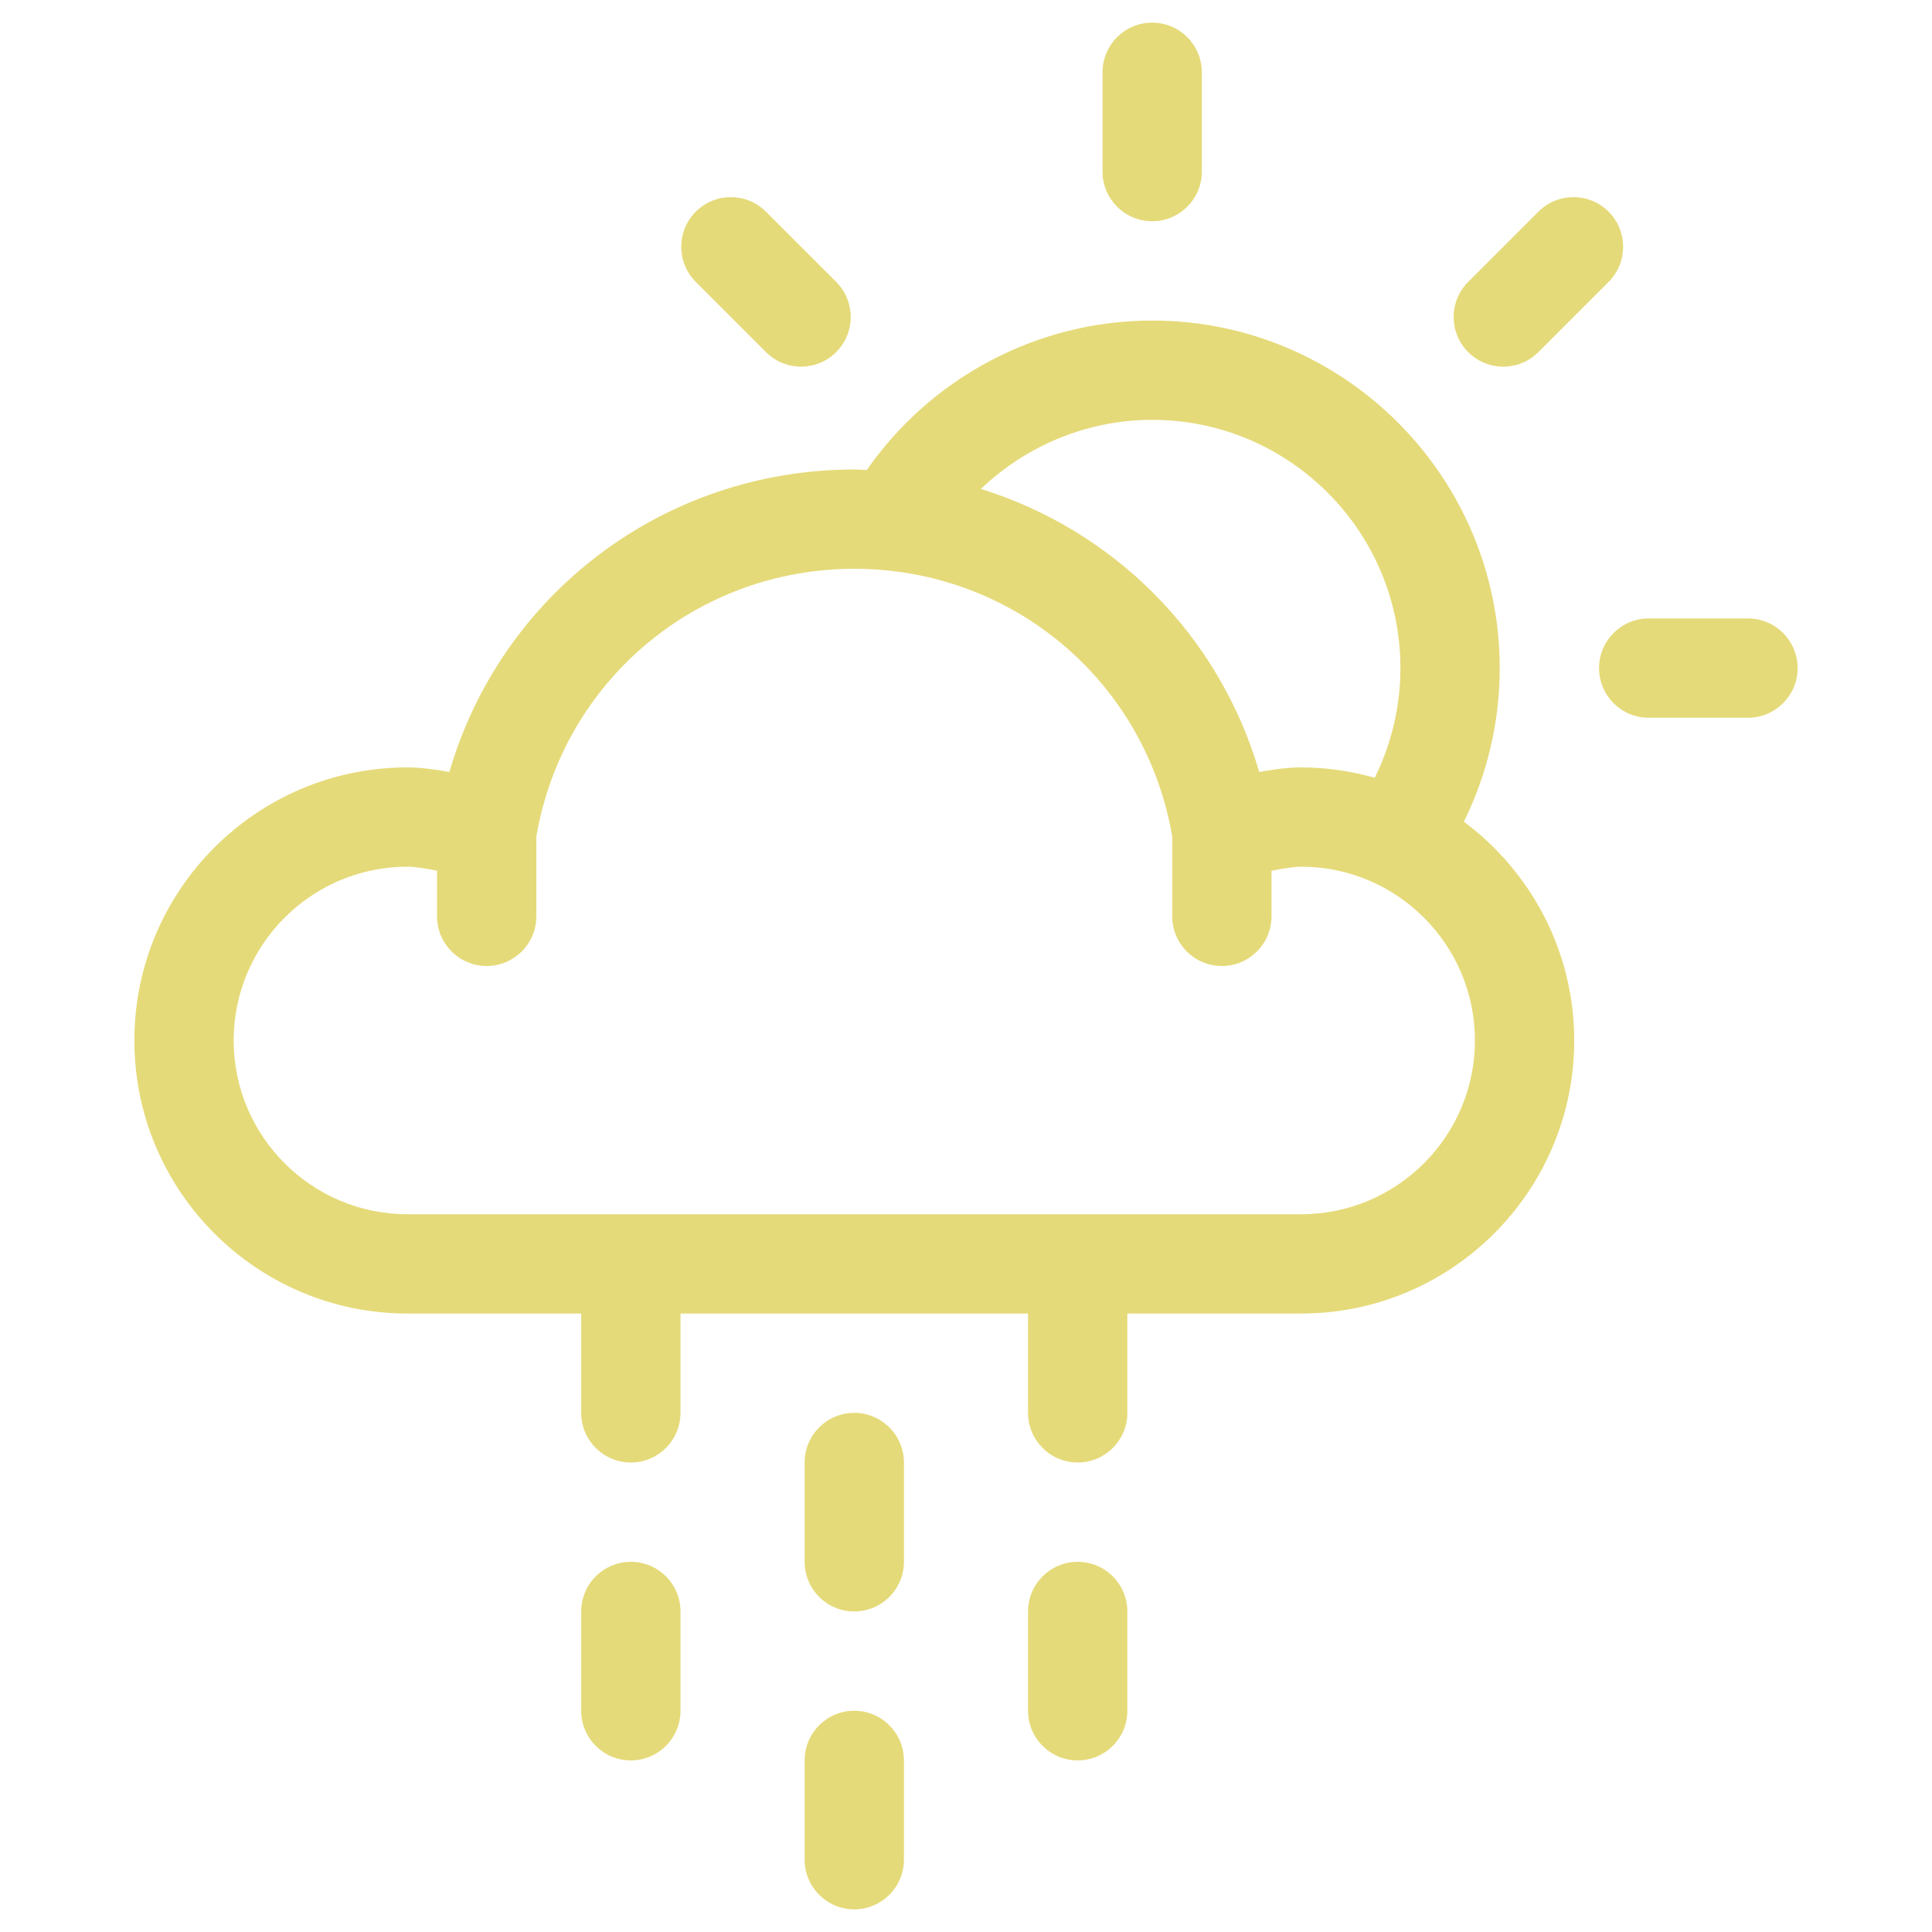
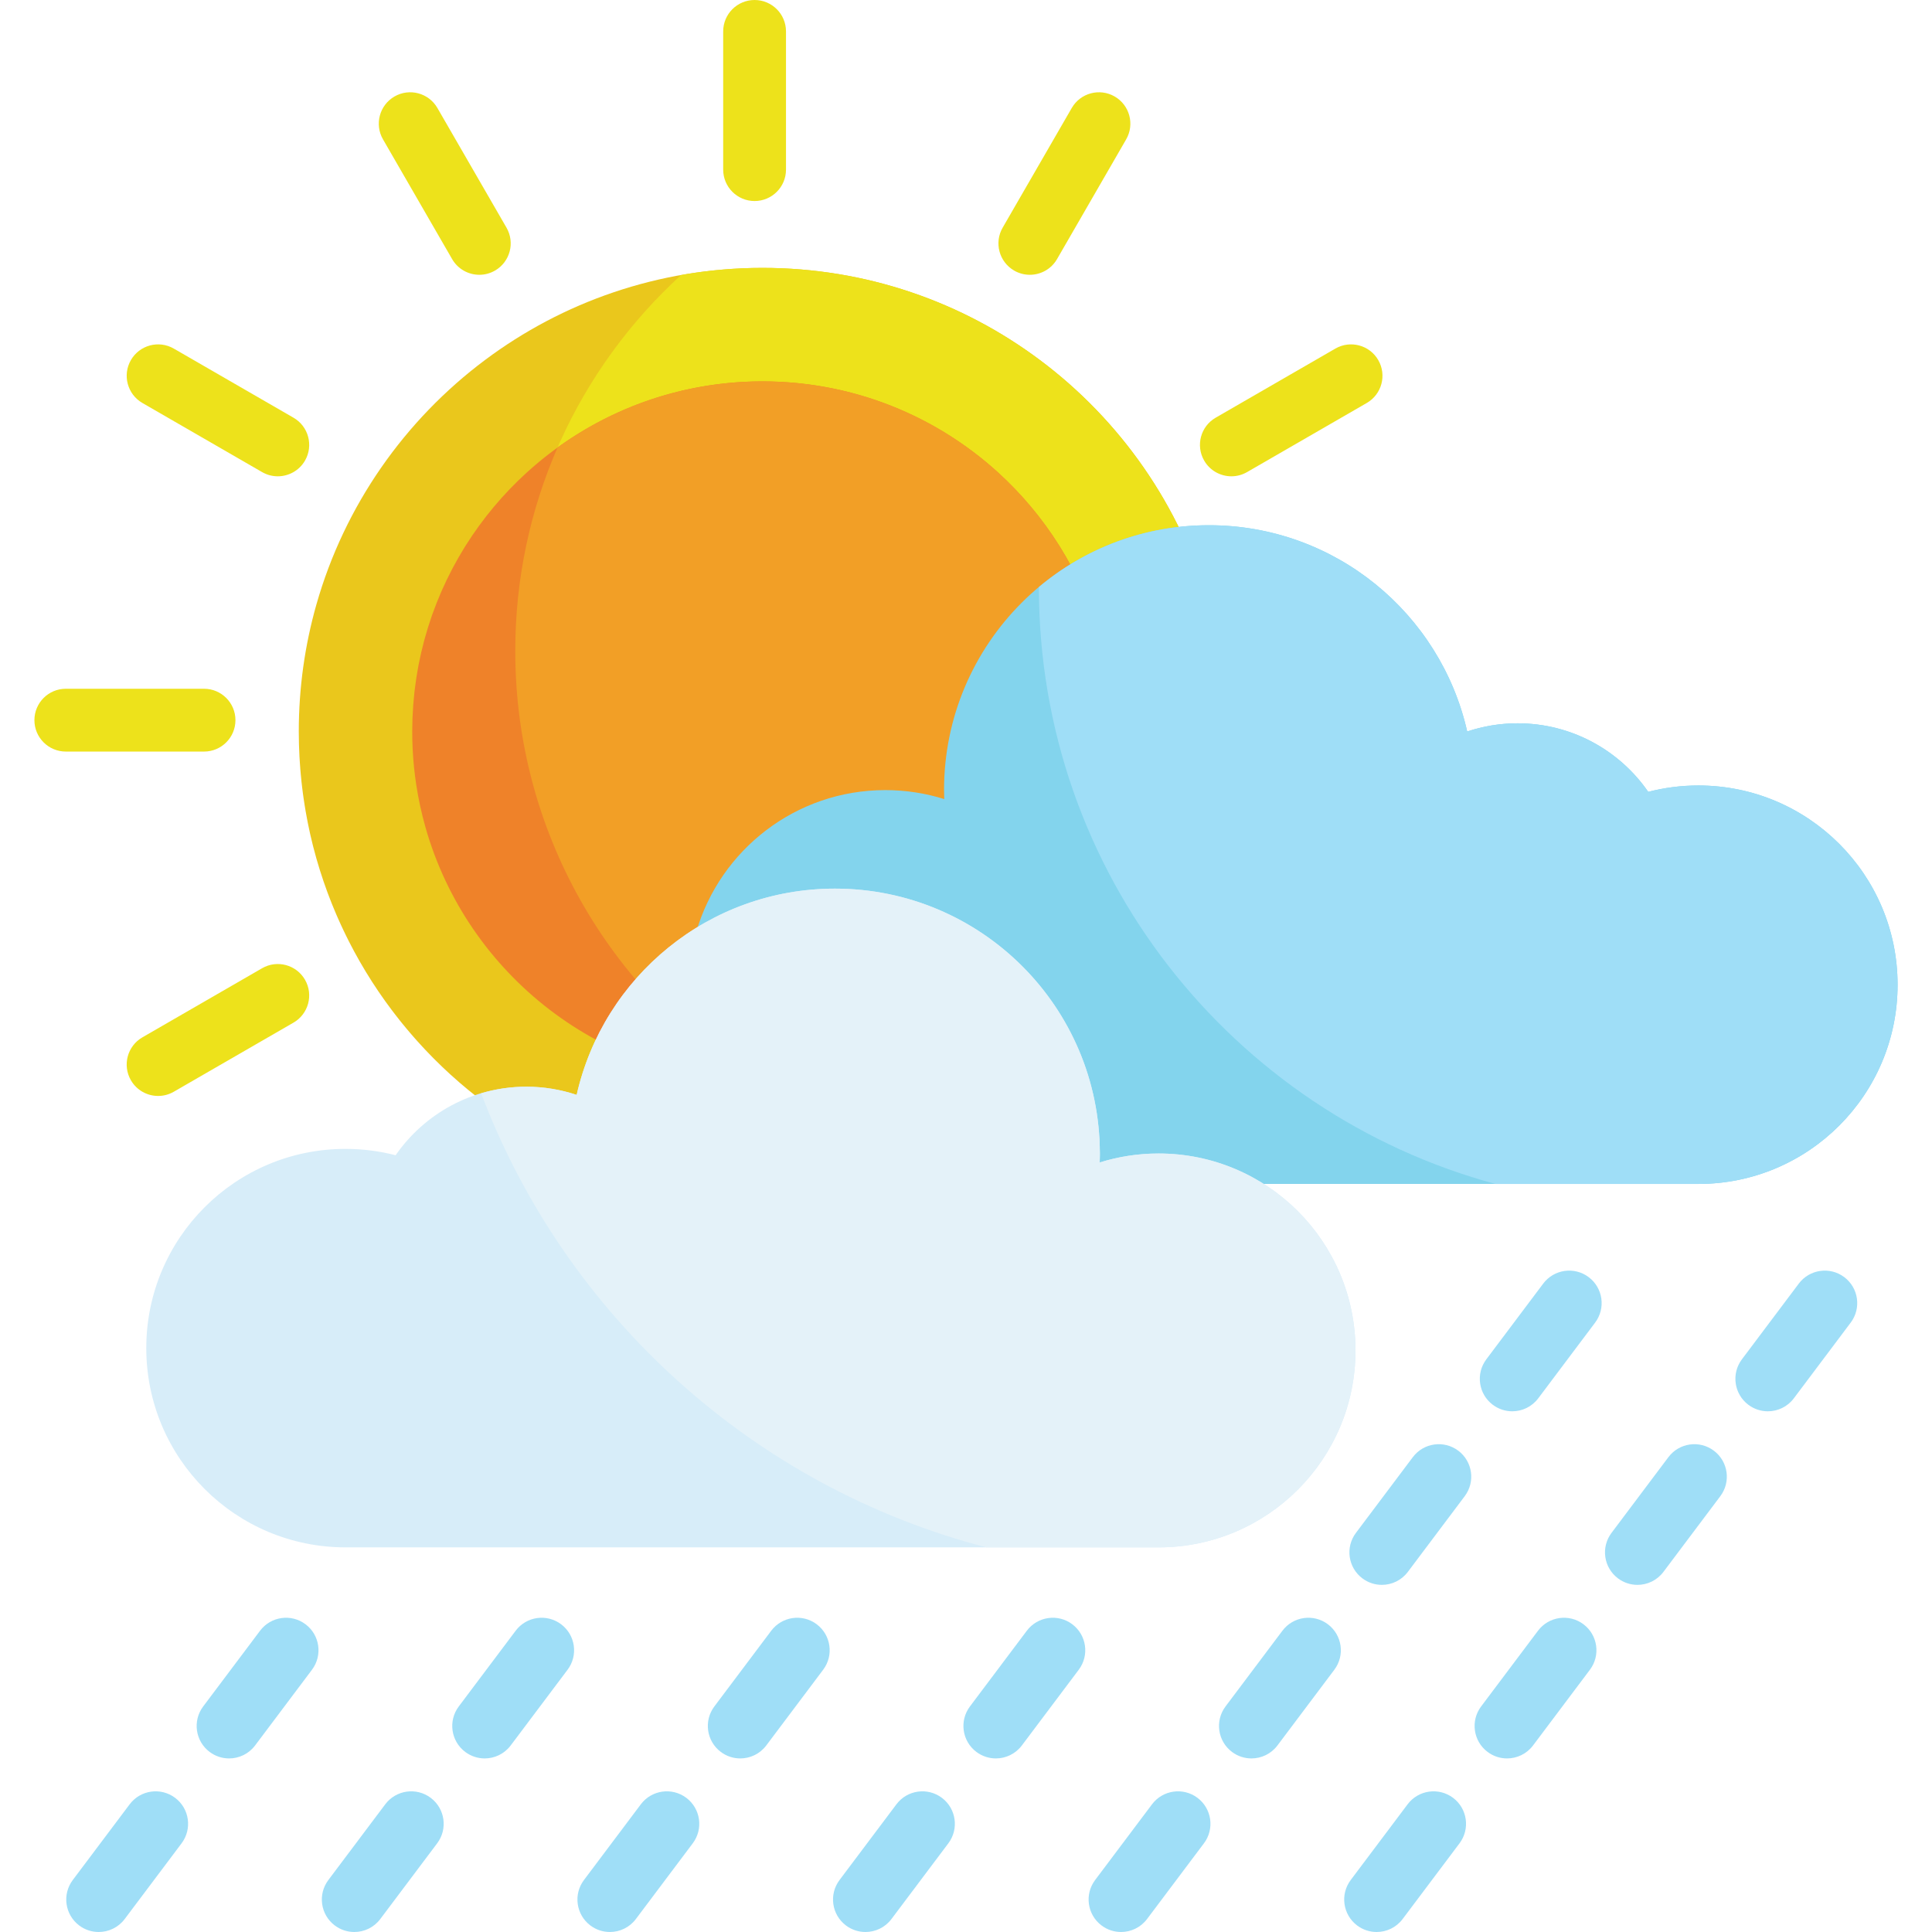
- <svg xmlns="http://www.w3.org/2000/svg" version="1.1" x="0px" y="0px" width="512" height="512" viewBox="0 0 512 512" enable-background="new 0 0 96 96" xml:space="preserve" id="svg7246">
-   <defs id="defs7250" />
-   <g id="Base" display="none">
+ <svg xmlns="http://www.w3.org/2000/svg" version="1.1" id="Layer_1" x="0px" y="0px" viewBox="0 0 512 512" style="enable-background:new 0 0 512 512;" xml:space="preserve">
+   <g>
+     <path style="fill:#EDE21B;" d="M199.973,53.275c-4.595,0-8.321-3.727-8.321-8.322V8.322c0-4.596,3.726-8.322,8.321-8.322   c4.596,0,8.323,3.727,8.323,8.322v36.631C208.296,49.548,204.569,53.275,199.973,53.275z" />
+     <path style="fill:#EDE21B;" d="M127.029,72.822c-2.876,0-5.673-1.493-7.214-4.163L101.5,36.937   c-2.299-3.98-0.934-9.071,3.046-11.369c3.981-2.295,9.072-0.931,11.368,3.047l18.314,31.722c2.299,3.981,0.935,9.071-3.046,11.369   C129.873,72.462,128.442,72.822,127.029,72.822z" />
+     <path style="fill:#EDE21B;" d="M73.611,126.225c-1.412,0-2.843-0.359-4.153-1.117l-31.72-18.314   c-3.98-2.299-5.345-7.389-3.046-11.368c2.299-3.98,7.387-5.346,11.368-3.045l31.721,18.314c3.98,2.299,5.345,7.387,3.046,11.368   C79.285,124.733,76.488,126.225,73.611,126.225z" />
+     <path style="fill:#EDE21B;" d="M54.073,199.173H17.442c-4.595,0-8.322-3.727-8.322-8.322s3.727-8.322,8.322-8.322h36.631   c4.595,0,8.322,3.727,8.322,8.322C62.395,195.446,58.668,199.173,54.073,199.173z" />
+     <path style="fill:#EDE21B;" d="M41.905,290.438c-2.877,0-5.673-1.492-7.215-4.162c-2.299-3.98-0.934-9.071,3.046-11.368   l31.72-18.314c3.981-2.301,9.071-0.934,11.369,3.045c2.299,3.981,0.934,9.071-3.046,11.368l-31.721,18.314   C44.748,290.079,43.317,290.438,41.905,290.438z" />
+     <path style="fill:#EDE21B;" d="M326.331,126.225c-2.877,0-5.674-1.492-7.215-4.162c-2.3-3.981-0.934-9.071,3.046-11.369   l31.723-18.315c3.981-2.295,9.071-0.931,11.368,3.047c2.299,3.98,0.935,9.071-3.046,11.368l-31.722,18.315   C329.174,125.866,327.743,126.225,326.331,126.225z" />
+     <path style="fill:#EDE21B;" d="M272.912,72.822c-1.412,0-2.843-0.36-4.153-1.115c-3.98-2.3-5.345-7.389-3.046-11.369l18.315-31.722   c2.298-3.98,7.387-5.343,11.368-3.047c3.981,2.3,5.345,7.39,3.046,11.369L280.127,68.66   C278.586,71.329,275.789,72.822,272.912,72.822z" />
+   </g>
+   <path style="fill:#EAC71C;" d="M289.985,279.681c0.455-0.468,0.909-0.933,1.357-1.408c0.284-0.299,0.563-0.603,0.844-0.907  c0.423-0.455,0.842-0.913,1.257-1.375c0.287-0.319,0.571-0.641,0.856-0.962c0.4-0.457,0.798-0.915,1.193-1.378  c0.284-0.332,0.565-0.663,0.845-0.999c0.386-0.463,0.769-0.927,1.148-1.395c0.276-0.34,0.552-0.679,0.824-1.021  c0.38-0.478,0.752-0.961,1.124-1.442c0.261-0.338,0.524-0.677,0.783-1.019c0.379-0.503,0.749-1.009,1.122-1.519  c0.241-0.329,0.483-0.656,0.721-0.987c0.396-0.553,0.783-1.113,1.169-1.674c0.202-0.294,0.409-0.583,0.609-0.877  c0.501-0.741,0.992-1.487,1.477-2.237c0.077-0.12,0.159-0.24,0.237-0.36c0.561-0.872,1.108-1.753,1.648-2.641  c0.164-0.272,0.323-0.549,0.485-0.824c0.369-0.617,0.737-1.237,1.095-1.862c0.199-0.352,0.393-0.705,0.591-1.056  c0.31-0.557,0.621-1.112,0.922-1.674c0.208-0.384,0.409-0.772,0.612-1.16c0.283-0.537,0.561-1.073,0.837-1.615  c0.203-0.401,0.402-0.807,0.601-1.21c0.264-0.535,0.525-1.071,0.781-1.611c0.196-0.413,0.388-0.826,0.58-1.241  c0.247-0.539,0.493-1.079,0.735-1.623c0.185-0.419,0.369-0.837,0.551-1.26c0.237-0.551,0.467-1.103,0.695-1.658  c0.172-0.418,0.345-0.834,0.513-1.256c0.228-0.569,0.45-1.144,0.669-1.72c0.157-0.41,0.314-0.815,0.467-1.227  c0.227-0.611,0.442-1.226,0.658-1.843c0.134-0.379,0.271-0.755,0.401-1.138c0.244-0.715,0.477-1.438,0.708-2.162  c0.091-0.285,0.188-0.568,0.278-0.852c0.314-1.01,0.616-2.022,0.906-3.042c0.066-0.232,0.125-0.469,0.19-0.701  c0.217-0.79,0.434-1.582,0.638-2.378c0.097-0.381,0.185-0.762,0.279-1.143c0.161-0.655,0.322-1.31,0.472-1.971  c0.097-0.426,0.187-0.856,0.28-1.283c0.134-0.62,0.268-1.239,0.392-1.863c0.09-0.449,0.174-0.899,0.259-1.349  c0.114-0.608,0.227-1.219,0.332-1.83c0.08-0.461,0.156-0.922,0.229-1.383c0.098-0.61,0.194-1.22,0.282-1.833  c0.068-0.465,0.133-0.928,0.196-1.396c0.083-0.616,0.159-1.235,0.233-1.854c0.055-0.466,0.11-0.927,0.158-1.394  c0.068-0.634,0.128-1.267,0.186-1.902c0.042-0.456,0.084-0.911,0.122-1.369c0.052-0.663,0.096-1.326,0.138-1.994  c0.028-0.431,0.059-0.863,0.082-1.295c0.039-0.738,0.066-1.476,0.092-2.216c0.013-0.366,0.032-0.73,0.042-1.097  c0.029-1.106,0.046-2.217,0.046-3.33c0-11.664-1.625-22.95-4.662-33.638c-7.452-26.242-23.406-48.904-44.696-64.825  c-20.499-15.333-45.949-24.41-73.517-24.41h-0.001l0,0c-27.568,0-53.017,9.077-73.518,24.41  c-21.289,15.921-37.243,38.583-44.696,64.825c-3.035,10.69-4.661,21.975-4.661,33.638c0,1.113,0.016,2.223,0.046,3.33  c0.01,0.368,0.028,0.733,0.042,1.097c0.025,0.74,0.053,1.478,0.093,2.216c0.023,0.432,0.054,0.864,0.082,1.295  c0.042,0.667,0.085,1.331,0.138,1.994c0.037,0.458,0.08,0.913,0.122,1.369c0.058,0.636,0.116,1.269,0.186,1.902  c0.049,0.467,0.103,0.928,0.158,1.394c0.072,0.618,0.151,1.237,0.232,1.854c0.063,0.467,0.128,0.931,0.197,1.396  c0.089,0.613,0.183,1.223,0.281,1.833c0.075,0.461,0.15,0.922,0.229,1.383c0.106,0.611,0.218,1.222,0.333,1.83  c0.085,0.45,0.169,0.9,0.259,1.349c0.124,0.624,0.257,1.243,0.39,1.863c0.094,0.427,0.183,0.857,0.28,1.283  c0.151,0.66,0.311,1.316,0.471,1.971c0.094,0.381,0.182,0.763,0.279,1.143c0.203,0.796,0.421,1.589,0.64,2.378  c0.065,0.233,0.123,0.469,0.188,0.701c0.29,1.02,0.593,2.032,0.907,3.042c0.089,0.284,0.185,0.567,0.278,0.852  c0.23,0.724,0.464,1.447,0.707,2.162c0.13,0.382,0.268,0.759,0.401,1.138c0.216,0.616,0.432,1.232,0.658,1.843  c0.153,0.412,0.311,0.817,0.468,1.227c0.218,0.574,0.44,1.15,0.668,1.72c0.167,0.423,0.34,0.838,0.514,1.256  c0.228,0.555,0.458,1.107,0.695,1.658c0.182,0.423,0.366,0.84,0.552,1.26c0.241,0.544,0.485,1.084,0.734,1.623  c0.19,0.416,0.383,0.829,0.579,1.241c0.256,0.54,0.517,1.077,0.781,1.611c0.2,0.403,0.397,0.809,0.602,1.21  c0.274,0.541,0.556,1.078,0.836,1.615c0.203,0.387,0.406,0.776,0.612,1.16c0.302,0.56,0.612,1.117,0.923,1.674  c0.197,0.352,0.389,0.705,0.591,1.056c0.357,0.625,0.725,1.245,1.095,1.862c0.162,0.275,0.321,0.552,0.486,0.824  c0.538,0.887,1.086,1.769,1.646,2.641c0.076,0.12,0.159,0.24,0.237,0.36c0.485,0.751,0.977,1.497,1.477,2.237  c0.201,0.294,0.408,0.584,0.609,0.877c0.386,0.559,0.774,1.121,1.17,1.674c0.237,0.331,0.479,0.658,0.721,0.987  c0.372,0.51,0.743,1.015,1.122,1.519c0.258,0.342,0.521,0.681,0.782,1.019c0.371,0.482,0.744,0.965,1.123,1.442  c0.273,0.342,0.548,0.681,0.824,1.021c0.381,0.468,0.763,0.933,1.149,1.395c0.28,0.337,0.561,0.667,0.845,0.999  c0.394,0.464,0.792,0.921,1.194,1.378c0.284,0.321,0.567,0.642,0.855,0.962c0.415,0.463,0.836,0.92,1.256,1.375  c0.282,0.302,0.561,0.607,0.847,0.907c0.446,0.474,0.901,0.94,1.355,1.408c0.268,0.273,0.532,0.551,0.802,0.822  c0.513,0.514,1.033,1.022,1.553,1.527c0.219,0.214,0.435,0.429,0.655,0.641c0.744,0.712,1.496,1.416,2.258,2.109  c0.002,0.001,0.004,0.003,0.006,0.005c0.778,0.707,1.565,1.405,2.36,2.092c0.022,0.016,0.039,0.032,0.06,0.052l0.018,0.015  c5.496,4.74,11.423,9,17.705,12.718l0.081,0.058c0.154,0.092,0.314,0.179,0.469,0.269c0.826,0.482,1.658,0.956,2.494,1.42  c0.222,0.123,0.441,0.25,0.664,0.372c1.048,0.57,2.105,1.128,3.171,1.67c0.25,0.127,0.502,0.248,0.753,0.374  c0.839,0.421,1.686,0.831,2.536,1.234c0.328,0.154,0.655,0.307,0.984,0.458c0.9,0.416,1.807,0.82,2.719,1.214  c0.203,0.088,0.406,0.181,0.611,0.266c1.107,0.471,2.222,0.924,3.346,1.364c0.281,0.111,0.565,0.215,0.847,0.323  c0.871,0.333,1.747,0.655,2.627,0.969c0.341,0.12,0.684,0.243,1.027,0.362c0.977,0.338,1.959,0.664,2.947,0.978  c0.18,0.057,0.356,0.117,0.537,0.173c1.16,0.364,2.328,0.706,3.501,1.035c0.311,0.086,0.623,0.167,0.935,0.253  c0.896,0.244,1.797,0.477,2.703,0.7c0.355,0.086,0.712,0.176,1.069,0.261c1.058,0.25,2.122,0.489,3.191,0.714  c0.143,0.029,0.284,0.063,0.426,0.09c1.206,0.25,2.417,0.474,3.637,0.686c0.337,0.06,0.673,0.113,1.01,0.169  c0.922,0.153,1.847,0.295,2.776,0.427c0.366,0.053,0.731,0.106,1.097,0.153c1.155,0.155,2.317,0.296,3.483,0.417  c0.084,0.01,0.165,0.022,0.247,0.028c1.247,0.128,2.499,0.231,3.755,0.319c0.359,0.026,0.721,0.047,1.08,0.069  c0.945,0.061,1.893,0.108,2.843,0.146c0.372,0.015,0.741,0.031,1.114,0.042c1.272,0.04,2.547,0.067,3.829,0.067l0,0h0.001  c1.281,0,2.557-0.026,3.829-0.067c0.372-0.011,0.742-0.027,1.113-0.042c0.951-0.038,1.898-0.085,2.844-0.146  c0.359-0.021,0.72-0.042,1.079-0.069c1.257-0.088,2.509-0.191,3.755-0.319c0.083-0.008,0.165-0.019,0.247-0.028  c1.167-0.12,2.328-0.262,3.484-0.416c0.367-0.047,0.733-0.101,1.098-0.154c0.928-0.132,1.854-0.275,2.777-0.427  c0.337-0.056,0.673-0.11,1.01-0.169c1.218-0.211,2.43-0.436,3.636-0.686c0.143-0.027,0.284-0.061,0.426-0.09  c1.07-0.225,2.133-0.465,3.192-0.714c0.357-0.085,0.713-0.175,1.069-0.261c0.905-0.224,1.806-0.457,2.704-0.7  c0.311-0.086,0.623-0.167,0.933-0.253c1.175-0.329,2.342-0.671,3.501-1.035c0.181-0.056,0.357-0.116,0.538-0.173  c0.987-0.314,1.971-0.641,2.947-0.978c0.342-0.119,0.685-0.242,1.027-0.362c0.88-0.314,1.755-0.637,2.627-0.969  c0.283-0.108,0.565-0.212,0.847-0.323c1.123-0.439,2.239-0.891,3.345-1.362c0.205-0.088,0.41-0.181,0.614-0.268  c0.912-0.395,1.817-0.8,2.717-1.214c0.329-0.152,0.656-0.303,0.984-0.458c0.851-0.402,1.696-0.814,2.536-1.234  c0.25-0.125,0.503-0.247,0.752-0.374c1.067-0.542,2.124-1.099,3.172-1.67c0.223-0.122,0.442-0.248,0.664-0.372  c0.837-0.465,1.668-0.938,2.493-1.42c0.156-0.09,0.315-0.176,0.471-0.269l0.081-0.058c6.282-3.718,12.207-7.978,17.705-12.718  l0.019-0.015c0.019-0.019,0.038-0.035,0.058-0.052c0.796-0.688,1.583-1.385,2.36-2.092c0.002-0.002,0.004-0.004,0.008-0.005  c0.76-0.694,1.513-1.397,2.258-2.109c0.22-0.211,0.436-0.426,0.655-0.641c0.521-0.506,1.041-1.013,1.553-1.527  C289.453,280.231,289.718,279.954,289.985,279.681z" />
+   <path style="fill:#EDE21B;" d="M275.57,95.404c-20.499-15.333-45.949-24.41-73.517-24.41h-0.001l0,0  c-7.356,0-14.559,0.651-21.559,1.891c-26.998,24.662-43.937,60.152-43.937,99.601c0,68.002,50.332,124.239,115.773,133.516  c0.36-0.162,0.725-0.319,1.084-0.484c0.329-0.152,0.656-0.303,0.984-0.458c0.851-0.402,1.696-0.814,2.536-1.234  c0.25-0.125,0.503-0.247,0.752-0.374c1.067-0.542,2.124-1.099,3.172-1.67c0.223-0.122,0.442-0.248,0.664-0.372  c0.837-0.465,1.668-0.938,2.493-1.42c0.156-0.09,0.315-0.176,0.471-0.269l0.081-0.058c6.282-3.718,12.207-7.978,17.705-12.718  l0.019-0.015c0.019-0.019,0.038-0.035,0.058-0.052c0.796-0.688,1.583-1.385,2.36-2.092c0.002-0.002,0.004-0.004,0.008-0.005  c0.76-0.694,1.513-1.397,2.258-2.109c0.22-0.211,0.436-0.426,0.655-0.641c0.521-0.506,1.041-1.013,1.553-1.527  c0.27-0.271,0.535-0.549,0.801-0.822c0.455-0.468,0.909-0.933,1.357-1.408c0.284-0.299,0.563-0.603,0.844-0.907  c0.423-0.455,0.842-0.913,1.257-1.375c0.287-0.319,0.571-0.641,0.856-0.962c0.4-0.457,0.798-0.915,1.193-1.378  c0.284-0.332,0.565-0.663,0.845-0.999c0.386-0.463,0.769-0.927,1.148-1.395c0.276-0.34,0.552-0.679,0.824-1.021  c0.38-0.478,0.752-0.961,1.124-1.442c0.261-0.338,0.524-0.677,0.783-1.019c0.379-0.503,0.749-1.009,1.122-1.519  c0.241-0.329,0.483-0.656,0.721-0.987c0.396-0.553,0.783-1.113,1.169-1.674c0.202-0.294,0.409-0.583,0.609-0.877  c0.501-0.741,0.992-1.487,1.477-2.237c0.077-0.12,0.159-0.24,0.237-0.36c0.561-0.872,1.108-1.753,1.648-2.641  c0.164-0.272,0.323-0.549,0.485-0.824c0.369-0.617,0.737-1.237,1.095-1.862c0.199-0.352,0.393-0.705,0.591-1.056  c0.31-0.557,0.621-1.112,0.922-1.674c0.208-0.384,0.409-0.772,0.612-1.16c0.283-0.537,0.561-1.073,0.837-1.615  c0.203-0.401,0.402-0.807,0.601-1.21c0.264-0.535,0.525-1.071,0.781-1.611c0.196-0.413,0.388-0.826,0.58-1.241  c0.247-0.539,0.493-1.079,0.735-1.623c0.185-0.419,0.369-0.837,0.551-1.26c0.237-0.551,0.467-1.103,0.695-1.658  c0.172-0.418,0.345-0.834,0.513-1.256c0.228-0.569,0.45-1.144,0.669-1.72c0.157-0.41,0.314-0.815,0.467-1.227  c0.227-0.611,0.442-1.226,0.658-1.843c0.134-0.379,0.271-0.755,0.401-1.138c0.244-0.715,0.477-1.438,0.708-2.162  c0.091-0.285,0.188-0.568,0.277-0.852c0.314-1.01,0.616-2.022,0.906-3.042c0.066-0.232,0.125-0.469,0.19-0.701  c0.217-0.79,0.433-1.582,0.638-2.378c0.097-0.381,0.185-0.762,0.279-1.143c0.161-0.655,0.322-1.31,0.472-1.971  c0.097-0.426,0.187-0.856,0.28-1.283c0.134-0.62,0.268-1.239,0.392-1.863c0.09-0.449,0.174-0.899,0.259-1.349  c0.114-0.608,0.227-1.219,0.332-1.83c0.08-0.461,0.156-0.922,0.229-1.383c0.098-0.61,0.194-1.22,0.282-1.833  c0.068-0.465,0.133-0.928,0.196-1.396c0.083-0.616,0.159-1.235,0.233-1.854c0.055-0.466,0.11-0.927,0.158-1.394  c0.068-0.634,0.128-1.267,0.186-1.902c0.042-0.456,0.084-0.911,0.122-1.369c0.052-0.663,0.096-1.326,0.138-1.994  c0.028-0.431,0.059-0.863,0.082-1.295c0.039-0.738,0.066-1.476,0.092-2.216c0.013-0.366,0.032-0.73,0.042-1.097  c0.029-1.106,0.046-2.217,0.046-3.33c0-11.664-1.625-22.95-4.662-33.638C312.814,133.987,296.86,111.326,275.57,95.404z" />
+   <path style="fill:#EF8229;" d="M294.796,190.677c-0.009-0.265-0.019-0.528-0.029-0.793c-0.09-2.115-0.25-4.21-0.478-6.287  c-0.028-0.256-0.058-0.513-0.089-0.77c-0.245-2.075-0.559-4.127-0.94-6.156c-0.045-0.247-0.094-0.496-0.142-0.74  c-0.396-2.028-0.859-4.029-1.387-6.006c-0.063-0.24-0.127-0.477-0.193-0.713c-0.543-1.975-1.148-3.922-1.816-5.841  c-0.079-0.228-0.159-0.455-0.24-0.682c-0.684-1.915-1.426-3.8-2.23-5.655c-0.094-0.217-0.188-0.432-0.285-0.651  c-0.817-1.847-1.692-3.663-2.623-5.446c-0.11-0.209-0.218-0.416-0.33-0.625c-0.944-1.773-1.944-3.511-2.998-5.214  c-0.124-0.2-0.25-0.404-0.378-0.606c-4.464-7.092-9.858-13.536-16.016-19.161l-0.013-0.013c-0.022-0.019-0.044-0.04-0.067-0.059  c-0.25-0.229-0.506-0.453-0.758-0.678c-0.284-0.253-0.566-0.509-0.853-0.757c-0.265-0.229-0.534-0.456-0.801-0.683  c-0.283-0.24-0.563-0.481-0.849-0.719c-0.272-0.227-0.55-0.447-0.825-0.672c-0.285-0.23-0.567-0.46-0.853-0.688  c-0.283-0.223-0.566-0.441-0.851-0.658c-0.287-0.223-0.573-0.444-0.864-0.663c-0.289-0.219-0.579-0.431-0.869-0.646  c-0.29-0.213-0.582-0.426-0.874-0.638c-0.294-0.211-0.591-0.42-0.886-0.627c-0.296-0.208-0.594-0.415-0.891-0.616  c-0.298-0.204-0.597-0.407-0.895-0.606c-0.304-0.202-0.609-0.402-0.915-0.601c-0.3-0.197-0.602-0.392-0.906-0.583  c-0.309-0.196-0.62-0.387-0.93-0.58c-0.305-0.189-0.61-0.376-0.917-0.56c-0.317-0.189-0.636-0.376-0.954-0.563  c-0.307-0.18-0.612-0.359-0.92-0.536c-0.326-0.184-0.652-0.365-0.98-0.546c-0.308-0.171-0.615-0.342-0.926-0.511  c-0.333-0.18-0.669-0.355-1.005-0.529c-0.308-0.161-0.615-0.324-0.925-0.482c-0.347-0.177-0.699-0.349-1.051-0.521  c-0.3-0.151-0.602-0.3-0.907-0.446c-0.375-0.18-0.754-0.353-1.133-0.529c-0.284-0.132-0.564-0.266-0.849-0.394  c-0.477-0.214-0.957-0.422-1.438-0.628c-0.189-0.083-0.379-0.168-0.569-0.248c-0.665-0.283-1.335-0.555-2.009-0.821  c-0.259-0.103-0.522-0.2-0.783-0.299c-0.425-0.165-0.849-0.33-1.278-0.487c-0.293-0.106-0.589-0.209-0.883-0.314  c-0.398-0.142-0.795-0.285-1.197-0.422c-0.31-0.105-0.625-0.205-0.937-0.309c-0.388-0.127-0.777-0.256-1.167-0.38  c-0.322-0.101-0.644-0.196-0.967-0.293c-0.385-0.116-0.771-0.234-1.158-0.344c-0.329-0.095-0.658-0.186-0.99-0.276  c-0.385-0.109-0.772-0.213-1.16-0.314c-0.335-0.087-0.669-0.171-1.005-0.255c-0.388-0.097-0.777-0.194-1.165-0.285  c-0.338-0.08-0.676-0.157-1.013-0.233c-0.393-0.086-0.785-0.173-1.18-0.256c-0.339-0.07-0.68-0.14-1.021-0.208  c-0.396-0.079-0.792-0.155-1.189-0.227c-0.342-0.066-0.683-0.128-1.027-0.187c-0.401-0.068-0.805-0.134-1.208-0.2  c-0.34-0.054-0.682-0.109-1.024-0.159c-0.411-0.06-0.822-0.116-1.235-0.173c-0.338-0.045-0.676-0.09-1.014-0.132  c-0.421-0.053-0.84-0.099-1.262-0.143c-0.338-0.038-0.672-0.076-1.01-0.111c-0.429-0.043-0.863-0.076-1.294-0.114  c-0.33-0.027-0.657-0.059-0.989-0.082c-0.455-0.035-0.911-0.062-1.366-0.088c-0.311-0.017-0.62-0.04-0.931-0.056  c-0.508-0.023-1.018-0.041-1.527-0.057c-0.261-0.009-0.522-0.023-0.784-0.027c-0.769-0.019-1.539-0.029-2.312-0.029h-0.014l0,0l0,0  c-0.005,0-0.009,0-0.009,0c-0.779,0-1.548,0.01-2.316,0.029c-0.262,0.005-0.523,0.019-0.785,0.027  c-0.51,0.016-1.02,0.033-1.527,0.057c-0.312,0.016-0.621,0.039-0.93,0.056c-0.456,0.026-0.913,0.053-1.367,0.088  c-0.33,0.023-0.658,0.055-0.989,0.082c-0.431,0.038-0.864,0.071-1.294,0.114c-0.338,0.033-0.673,0.072-1.01,0.111  c-0.422,0.044-0.841,0.09-1.261,0.143c-0.34,0.042-0.678,0.087-1.015,0.132c-0.413,0.057-0.824,0.114-1.233,0.173  c-0.343,0.052-0.685,0.106-1.025,0.159c-0.403,0.066-0.807,0.131-1.208,0.2c-0.343,0.059-0.685,0.122-1.026,0.187  c-0.398,0.072-0.794,0.148-1.19,0.227c-0.34,0.068-0.682,0.138-1.021,0.208c-0.394,0.083-0.786,0.17-1.179,0.256  c-0.339,0.076-0.677,0.153-1.013,0.233c-0.389,0.091-0.779,0.188-1.166,0.285c-0.336,0.084-0.67,0.168-1.004,0.255  c-0.388,0.101-0.776,0.205-1.16,0.314c-0.331,0.09-0.662,0.182-0.991,0.276c-0.386,0.111-0.773,0.228-1.157,0.344  c-0.323,0.098-0.646,0.193-0.967,0.293c-0.39,0.123-0.78,0.252-1.167,0.38c-0.313,0.103-0.627,0.203-0.938,0.309  c-0.401,0.138-0.799,0.281-1.197,0.422c-0.294,0.105-0.591,0.208-0.883,0.314c-0.428,0.157-0.853,0.323-1.278,0.487  c-0.26,0.1-0.523,0.197-0.784,0.299c-0.673,0.266-1.342,0.538-2.008,0.821c-0.191,0.081-0.38,0.166-0.57,0.248  c-0.48,0.207-0.961,0.414-1.437,0.628c-0.285,0.128-0.565,0.261-0.848,0.394c-0.379,0.176-0.757,0.35-1.135,0.529  c-0.303,0.146-0.606,0.297-0.909,0.446c-0.35,0.172-0.699,0.343-1.047,0.521c-0.311,0.157-0.618,0.322-0.928,0.483  c-0.335,0.175-0.669,0.35-1.003,0.528c-0.311,0.168-0.618,0.339-0.926,0.511c-0.328,0.182-0.654,0.362-0.98,0.546  c-0.308,0.176-0.613,0.356-0.92,0.536c-0.318,0.187-0.637,0.374-0.953,0.563c-0.308,0.185-0.612,0.372-0.919,0.56  c-0.31,0.193-0.621,0.384-0.929,0.58c-0.303,0.191-0.606,0.386-0.907,0.583c-0.305,0.199-0.61,0.399-0.914,0.601  c-0.299,0.2-0.598,0.401-0.896,0.606c-0.297,0.202-0.595,0.409-0.891,0.616c-0.296,0.208-0.593,0.416-0.886,0.627  c-0.291,0.212-0.583,0.425-0.874,0.638c-0.29,0.214-0.581,0.428-0.87,0.649c-0.288,0.217-0.574,0.438-0.861,0.657  c-0.285,0.221-0.57,0.439-0.852,0.663c-0.287,0.228-0.57,0.458-0.853,0.688c-0.275,0.225-0.553,0.445-0.825,0.672  c-0.286,0.238-0.566,0.479-0.849,0.719c-0.267,0.227-0.536,0.454-0.8,0.683c-0.288,0.248-0.57,0.504-0.854,0.757  c-0.253,0.225-0.51,0.449-0.758,0.678c-0.023,0.019-0.045,0.039-0.067,0.059l-0.012,0.013c-6.158,5.626-11.551,12.071-16.016,19.161  c-0.128,0.2-0.254,0.404-0.379,0.606c-1.053,1.703-2.052,3.44-2.998,5.214c-0.111,0.209-0.221,0.416-0.33,0.625  c-0.931,1.783-1.807,3.6-2.623,5.446c-0.096,0.218-0.19,0.433-0.285,0.651c-0.802,1.854-1.547,3.74-2.229,5.655  c-0.081,0.227-0.16,0.454-0.241,0.682c-0.667,1.918-1.274,3.866-1.816,5.841c-0.065,0.237-0.129,0.473-0.193,0.713  c-0.527,1.977-0.99,3.979-1.386,6.006c-0.048,0.245-0.096,0.493-0.143,0.74c-0.381,2.029-0.694,4.081-0.939,6.156  c-0.031,0.256-0.06,0.514-0.088,0.77c-0.229,2.077-0.388,4.172-0.478,6.287c-0.012,0.265-0.023,0.528-0.03,0.793  c-0.035,1.058-0.061,2.122-0.061,3.191c0,3.204,0.162,6.368,0.479,9.488c0.159,1.56,0.356,3.107,0.591,4.645  c0.588,3.839,1.41,7.601,2.451,11.272c11.048,38.903,46.838,67.398,89.283,67.398l0,0l0,0c42.444,0,78.234-28.495,89.283-67.398  c1.042-3.67,1.864-7.433,2.451-11.272c0.233-1.538,0.43-3.085,0.591-4.645c0.316-3.12,0.479-6.285,0.479-9.488  C294.857,192.798,294.831,191.735,294.796,190.677z" />
+   <path style="fill:#F29F26;" d="M294.766,189.883c-0.09-2.115-0.25-4.21-0.478-6.287c-0.028-0.256-0.058-0.513-0.089-0.77  c-0.245-2.075-0.559-4.127-0.94-6.156c-0.045-0.247-0.094-0.496-0.142-0.74c-0.396-2.028-0.859-4.029-1.386-6.006  c-0.063-0.24-0.127-0.477-0.193-0.713c-0.543-1.975-1.148-3.922-1.816-5.841c-0.079-0.228-0.159-0.455-0.24-0.682  c-0.684-1.915-1.426-3.8-2.23-5.655c-0.094-0.217-0.188-0.432-0.285-0.651c-0.818-1.847-1.692-3.663-2.623-5.446  c-0.11-0.209-0.218-0.416-0.33-0.625c-0.944-1.773-1.944-3.511-2.998-5.214c-0.124-0.2-0.25-0.404-0.378-0.606  c-4.464-7.092-9.858-13.536-16.016-19.161l-0.013-0.013c-0.022-0.019-0.044-0.04-0.067-0.059c-0.25-0.229-0.506-0.453-0.758-0.678  c-0.284-0.253-0.566-0.509-0.853-0.757c-0.265-0.229-0.534-0.456-0.801-0.683c-0.283-0.24-0.563-0.481-0.849-0.719  c-0.272-0.227-0.55-0.447-0.825-0.672c-0.285-0.23-0.567-0.46-0.853-0.688c-0.283-0.223-0.566-0.441-0.851-0.658  c-0.287-0.223-0.573-0.444-0.864-0.663c-0.289-0.219-0.579-0.431-0.869-0.646c-0.29-0.213-0.582-0.426-0.874-0.638  c-0.294-0.211-0.591-0.42-0.886-0.627c-0.296-0.208-0.594-0.415-0.891-0.616c-0.298-0.204-0.597-0.407-0.895-0.606  c-0.304-0.202-0.609-0.402-0.915-0.601c-0.3-0.197-0.602-0.392-0.906-0.583c-0.309-0.196-0.62-0.387-0.93-0.58  c-0.305-0.189-0.61-0.376-0.918-0.56c-0.317-0.189-0.636-0.376-0.954-0.563c-0.307-0.18-0.612-0.359-0.92-0.536  c-0.326-0.184-0.652-0.365-0.98-0.546c-0.308-0.171-0.615-0.342-0.926-0.511c-0.333-0.18-0.669-0.355-1.005-0.529  c-0.308-0.161-0.615-0.324-0.925-0.482c-0.347-0.177-0.699-0.349-1.051-0.521c-0.3-0.151-0.602-0.3-0.907-0.446  c-0.375-0.18-0.754-0.353-1.133-0.529c-0.284-0.132-0.564-0.266-0.849-0.394c-0.477-0.214-0.957-0.422-1.438-0.628  c-0.189-0.083-0.379-0.168-0.569-0.248c-0.665-0.283-1.335-0.555-2.009-0.821c-0.259-0.103-0.522-0.2-0.783-0.299  c-0.425-0.165-0.849-0.33-1.278-0.487c-0.293-0.106-0.589-0.209-0.883-0.314c-0.398-0.142-0.795-0.285-1.197-0.422  c-0.31-0.105-0.625-0.205-0.937-0.309c-0.388-0.127-0.777-0.256-1.167-0.38c-0.322-0.101-0.644-0.196-0.967-0.293  c-0.385-0.116-0.771-0.234-1.158-0.344c-0.329-0.095-0.658-0.186-0.99-0.276c-0.385-0.109-0.772-0.213-1.16-0.314  c-0.335-0.087-0.669-0.171-1.005-0.255c-0.388-0.097-0.777-0.194-1.165-0.285c-0.338-0.08-0.675-0.157-1.013-0.233  c-0.393-0.086-0.785-0.173-1.18-0.256c-0.339-0.07-0.68-0.14-1.021-0.208c-0.396-0.079-0.792-0.155-1.189-0.227  c-0.342-0.066-0.683-0.128-1.027-0.187c-0.401-0.068-0.805-0.134-1.208-0.2c-0.34-0.054-0.682-0.109-1.024-0.159  c-0.411-0.06-0.822-0.116-1.235-0.173c-0.338-0.045-0.676-0.09-1.014-0.132c-0.421-0.053-0.84-0.099-1.262-0.143  c-0.338-0.038-0.672-0.076-1.01-0.111c-0.429-0.043-0.863-0.076-1.294-0.114c-0.33-0.027-0.657-0.059-0.989-0.082  c-0.455-0.035-0.911-0.062-1.366-0.088c-0.311-0.017-0.62-0.04-0.931-0.056c-0.508-0.023-1.018-0.041-1.527-0.057  c-0.261-0.009-0.522-0.023-0.784-0.027c-0.769-0.019-1.539-0.029-2.312-0.029h-0.014l0,0l0,0c-0.005,0-0.009,0-0.009,0  c-0.779,0-1.548,0.01-2.316,0.029c-0.262,0.005-0.523,0.019-0.785,0.027c-0.51,0.016-1.02,0.033-1.527,0.057  c-0.312,0.016-0.621,0.039-0.93,0.056c-0.456,0.026-0.913,0.053-1.367,0.088c-0.33,0.023-0.658,0.055-0.989,0.082  c-0.431,0.038-0.864,0.071-1.294,0.114c-0.338,0.033-0.673,0.072-1.01,0.111c-0.422,0.044-0.841,0.09-1.261,0.143  c-0.34,0.042-0.678,0.087-1.015,0.132c-0.413,0.057-0.824,0.114-1.233,0.173c-0.343,0.052-0.685,0.106-1.025,0.159  c-0.403,0.066-0.807,0.131-1.208,0.2c-0.343,0.059-0.685,0.122-1.026,0.187c-0.398,0.072-0.794,0.148-1.19,0.227  c-0.34,0.068-0.682,0.138-1.021,0.208c-0.394,0.083-0.786,0.17-1.179,0.256c-0.339,0.076-0.677,0.153-1.013,0.233  c-0.389,0.091-0.779,0.188-1.166,0.285c-0.336,0.084-0.67,0.168-1.004,0.255c-0.388,0.101-0.776,0.205-1.16,0.314  c-0.331,0.09-0.662,0.182-0.991,0.276c-0.386,0.111-0.773,0.228-1.157,0.344c-0.323,0.098-0.646,0.193-0.967,0.293  c-0.39,0.123-0.78,0.252-1.167,0.38c-0.313,0.103-0.627,0.203-0.938,0.309c-0.401,0.138-0.799,0.281-1.197,0.422  c-0.294,0.105-0.591,0.208-0.883,0.314c-0.428,0.157-0.853,0.323-1.278,0.487c-0.26,0.1-0.523,0.197-0.784,0.299  c-0.673,0.266-1.342,0.538-2.008,0.821c-0.191,0.081-0.38,0.166-0.57,0.248c-0.48,0.207-0.961,0.414-1.437,0.628  c-0.285,0.128-0.565,0.261-0.848,0.394c-0.379,0.176-0.757,0.35-1.135,0.529c-0.303,0.146-0.606,0.297-0.909,0.446  c-0.35,0.172-0.699,0.343-1.047,0.521c-0.311,0.157-0.618,0.322-0.928,0.483c-0.335,0.175-0.669,0.35-1.003,0.528  c-0.311,0.168-0.618,0.339-0.926,0.511c-0.328,0.182-0.654,0.362-0.98,0.546c-0.308,0.176-0.613,0.356-0.92,0.536  c-0.318,0.187-0.637,0.374-0.953,0.563c-0.308,0.185-0.612,0.372-0.919,0.56c-0.31,0.193-0.621,0.384-0.929,0.58  c-0.303,0.191-0.606,0.386-0.907,0.583c-0.305,0.199-0.61,0.399-0.914,0.601c-0.299,0.2-0.598,0.401-0.896,0.606  c-0.297,0.202-0.595,0.409-0.891,0.616c-0.296,0.208-0.593,0.416-0.886,0.627c-0.066,0.049-0.13,0.096-0.197,0.145  c-7.201,16.503-11.205,34.725-11.205,53.883c0,48.063,25.147,90.249,62.996,114.133c0.831,0.021,1.662,0.053,2.5,0.053l0,0l0,0  c42.444,0,78.234-28.495,89.283-67.398c1.042-3.67,1.864-7.433,2.451-11.272c0.233-1.538,0.43-3.085,0.591-4.645  c0.316-3.12,0.479-6.285,0.479-9.488c0-1.069-0.025-2.132-0.061-3.191C294.787,190.411,294.776,190.148,294.766,189.883z" />
+   <g>
+     <path style="fill:#9FDEF7;" d="M468.497,374.008c-1.8,0-3.613-0.56-5.163-1.725c-3.799-2.855-4.565-8.249-1.711-12.048   l15.078-20.07c2.855-3.799,8.248-4.567,12.048-1.712c3.8,2.855,4.566,8.249,1.712,12.048l-15.078,20.07   C473.693,372.822,471.111,374.008,468.497,374.008z" />
+     <path style="fill:#9FDEF7;" d="M433.94,420.006c-1.8,0-3.613-0.561-5.162-1.725c-3.8-2.855-4.566-8.249-1.712-12.048l15.078-20.07   c2.855-3.799,8.248-4.566,12.048-1.712c3.8,2.855,4.566,8.249,1.712,12.048l-15.078,20.07   C439.136,418.819,436.554,420.006,433.94,420.006z" />
+     <path style="fill:#9FDEF7;" d="M399.384,466.002c-1.8,0-3.613-0.56-5.162-1.724c-3.8-2.855-4.566-8.249-1.712-12.048l15.078-20.071   c2.855-3.799,8.25-4.567,12.048-1.712c3.8,2.855,4.566,8.249,1.712,12.048l-15.078,20.071   C404.579,464.816,401.997,466.002,399.384,466.002z" />
+     <path style="fill:#9FDEF7;" d="M364.825,512c-1.8,0-3.613-0.561-5.162-1.725c-3.8-2.854-4.566-8.248-1.712-12.048l15.079-20.071   c2.855-3.797,8.25-4.565,12.048-1.71c3.8,2.854,4.566,8.248,1.712,12.048l-15.08,20.071C370.02,510.814,367.439,512,364.825,512z" />
+     <path style="fill:#9FDEF7;" d="M400.764,374.008c-1.8,0-3.613-0.56-5.162-1.725c-3.8-2.855-4.566-8.249-1.712-12.048l15.078-20.07   c2.855-3.799,8.248-4.567,12.048-1.712c3.8,2.855,4.566,8.249,1.712,12.048l-15.078,20.07   C405.959,372.822,403.378,374.008,400.764,374.008z" />
+     <path style="fill:#9FDEF7;" d="M366.207,420.006c-1.8,0-3.613-0.561-5.162-1.725c-3.8-2.855-4.566-8.249-1.712-12.048l15.077-20.07   c2.855-3.799,8.248-4.566,12.048-1.712c3.8,2.855,4.566,8.249,1.712,12.048l-15.078,20.07   C371.403,418.819,368.821,420.006,366.207,420.006z" />
+     <path style="fill:#9FDEF7;" d="M331.649,466.002c-1.8,0-3.613-0.561-5.162-1.725c-3.8-2.854-4.566-8.248-1.712-12.048l15.08-20.071   c2.855-3.798,8.25-4.565,12.048-1.71c3.8,2.854,4.566,8.248,1.712,12.048l-15.08,20.071   C336.844,464.816,334.262,466.002,331.649,466.002z" />
+     <path style="fill:#9FDEF7;" d="M297.092,512c-1.8,0-3.613-0.561-5.162-1.725c-3.8-2.854-4.566-8.248-1.712-12.048l15.08-20.071   c2.855-3.797,8.25-4.565,12.048-1.71c3.8,2.854,4.566,8.248,1.712,12.048l-15.08,20.071C302.288,510.814,299.705,512,297.092,512z" />
+     <path style="fill:#9FDEF7;" d="M263.916,466.002c-1.8,0-3.613-0.561-5.162-1.725c-3.8-2.854-4.566-8.248-1.712-12.048   l15.079-20.071c2.855-3.798,8.25-4.565,12.048-1.71c3.8,2.854,4.566,8.248,1.712,12.048l-15.08,20.071   C269.111,464.816,266.529,466.002,263.916,466.002z" />
+     <path style="fill:#9FDEF7;" d="M229.359,512c-1.8,0-3.613-0.561-5.162-1.724c-3.8-2.855-4.566-8.249-1.712-12.048l15.078-20.071   c2.855-3.799,8.249-4.566,12.048-1.712c3.8,2.855,4.566,8.249,1.712,12.048l-15.078,20.071   C234.554,510.814,231.973,512,229.359,512z" />
+     <path style="fill:#9FDEF7;" d="M196.182,466.002c-1.8,0-3.613-0.561-5.163-1.725c-3.799-2.854-4.565-8.248-1.711-12.048   l15.08-20.071c2.855-3.798,8.25-4.565,12.048-1.71c3.8,2.854,4.566,8.248,1.712,12.048l-15.08,20.071   C201.377,464.816,198.796,466.002,196.182,466.002z" />
+     <path style="fill:#9FDEF7;" d="M161.625,512c-1.8,0-3.613-0.561-5.162-1.724c-3.8-2.855-4.566-8.249-1.712-12.048l15.078-20.071   c2.855-3.799,8.25-4.566,12.048-1.712c3.8,2.855,4.566,8.249,1.712,12.048l-15.078,20.071C166.821,510.814,164.239,512,161.625,512   z" />
+     <path style="fill:#9FDEF7;" d="M128.45,466.002c-1.8,0-3.613-0.561-5.162-1.725c-3.8-2.854-4.566-8.248-1.712-12.048l15.08-20.071   c2.855-3.798,8.249-4.565,12.048-1.71c3.8,2.854,4.566,8.248,1.711,12.048l-15.079,20.071   C133.645,464.816,131.062,466.002,128.45,466.002z" />
+     <path style="fill:#9FDEF7;" d="M93.892,512c-1.8,0-3.613-0.561-5.162-1.724c-3.8-2.855-4.566-8.249-1.712-12.048l15.078-20.071   c2.855-3.799,8.25-4.566,12.048-1.712c3.8,2.855,4.566,8.249,1.712,12.048l-15.078,20.071C99.088,510.814,96.506,512,93.892,512z" />
+     <path style="fill:#9FDEF7;" d="M60.716,466.002c-1.8,0-3.613-0.56-5.162-1.724c-3.8-2.855-4.566-8.249-1.712-12.048l15.078-20.071   c2.855-3.799,8.249-4.567,12.048-1.712c3.8,2.855,4.566,8.249,1.712,12.048l-15.078,20.071   C65.911,464.816,63.329,466.002,60.716,466.002z" />
+     <path style="fill:#9FDEF7;" d="M26.157,512c-1.8,0-3.613-0.561-5.162-1.725c-3.8-2.854-4.566-8.248-1.712-12.048l15.08-20.071   c2.855-3.797,8.25-4.565,12.048-1.71c3.8,2.854,4.566,8.248,1.712,12.048l-15.08,20.071C31.352,510.814,28.771,512,26.157,512z" />
+   </g>
+   <path style="fill:#83D4ED;" d="M450.079,208.161c-4.584,0-9.033,0.588-13.278,1.687c-7.6-10.975-20.276-18.166-34.636-18.166  c-4.666,0-9.147,0.771-13.342,2.171c-7.069-31.29-35.021-54.664-68.45-54.664c-38.767,0-70.193,31.427-70.193,70.196  c0,0.798,0.031,1.591,0.061,2.38c-4.935-1.547-10.183-2.38-15.628-2.38c-23.75,0-43.781,15.87-50.099,37.581  c10.687-6.59,23.278-10.395,36.759-10.395c38.767,0,70.196,31.427,70.196,70.193c0,0.8-0.033,1.592-0.061,2.383  c4.933-1.547,10.181-2.383,15.624-2.383c9.509,0,18.412,2.555,26.09,6.996h85.683h31.275c29.161,0,52.801-23.64,52.801-52.801  C502.88,231.8,479.241,208.161,450.079,208.161z" />
+   <path style="fill:#D7EDF9;" d="M307.031,305.689c-5.444,0-10.692,0.836-15.624,2.383c0.027-0.79,0.061-1.582,0.061-2.383  c0-38.767-31.429-70.193-70.196-70.193c-33.428,0-61.379,23.372-68.45,54.661c-4.193-1.399-8.676-2.168-13.342-2.168  c-14.361,0-27.036,7.192-34.636,18.164c-4.243-1.097-8.691-1.686-13.28-1.686c-29.159,0-52.798,23.639-52.798,52.798  s23.639,52.801,52.798,52.801h215.466c28.824,0,52.19-23.368,52.19-52.19C359.22,329.055,335.855,305.689,307.031,305.689z" />
+   <path style="fill:#E4F2F9;" d="M307.031,305.689c-5.444,0-10.692,0.836-15.624,2.383c0.027-0.79,0.061-1.582,0.061-2.383  c0-38.767-31.429-70.193-70.196-70.193c-33.428,0-61.379,23.372-68.45,54.661c-4.193-1.399-8.676-2.168-13.342-2.168  c-4.161,0-8.174,0.621-11.969,1.745c22.294,58.93,72.176,104.3,133.894,120.333h45.624c28.824,0,52.19-23.368,52.19-52.19  C359.22,329.055,335.855,305.689,307.031,305.689z" />
+   <path style="fill:#9FDEF7;" d="M450.079,208.161c-4.584,0-9.033,0.588-13.278,1.687c-7.6-10.975-20.276-18.166-34.636-18.166  c-4.666,0-9.147,0.771-13.342,2.171c-7.069-31.29-35.021-54.664-68.45-54.664c-17.153,0-32.864,6.161-45.055,16.381  c0,0.025-0.002,0.049-0.002,0.074c0,75.651,51.3,139.311,121.008,158.117h22.479h31.275c29.161,0,52.801-23.64,52.801-52.801  C502.88,231.8,479.241,208.161,450.079,208.161z" />
+   <g>
</g>
-   <g id="Dibujo" transform="matrix(6.578947,0,0,6.578947,-89.39803,-59.78948)" style="fill:#e5da79;fill-opacity:1">
-     <path d="m 48,78 c -1.105,0 -2,0.896 -2,2 v 4 c 0,1.104 0.895,2 2,2 1.104,0 2,-0.896 2,-2 v -4 c 0,-1.104 -0.896,-2 -2,-2 z M 44.443,23.271 c 0.391,0.391 0.902,0.586 1.414,0.586 0.512,0 1.024,-0.195 1.414,-0.586 0.781,-0.781 0.781,-2.047 0,-2.828 l -2.828,-2.828 c -0.781,-0.781 -2.047,-0.781 -2.828,0 -0.781,0.781 -0.781,2.047 0,2.828 z M 60,18 c 1.104,0 2,-0.896 2,-2 v -4 c 0,-1.104 -0.896,-2 -2,-2 -1.105,0 -2,0.896 -2,2 v 4 c 0,1.104 0.895,2 2,2 z m 14.143,5.857 c 0.512,0 1.023,-0.195 1.414,-0.586 l 2.828,-2.828 c 0.781,-0.781 0.781,-2.047 0,-2.828 -0.781,-0.781 -2.047,-0.781 -2.828,0 l -2.828,2.828 c -0.781,0.781 -0.781,2.047 0,2.828 0.39,0.391 0.902,0.586 1.414,0.586 z M 39,72 c -1.105,0 -2,0.896 -2,2 v 4 c 0,1.104 0.895,2 2,2 1.104,0 2,-0.896 2,-2 v -4 c 0,-1.104 -0.896,-2 -2,-2 z M 84,34 h -4 c -1.105,0 -2,0.896 -2,2 0,1.104 0.895,2 2,2 h 4 c 1.104,0 2,-0.896 2,-2 0,-1.104 -0.896,-2 -2,-2 z M 48,66 c -1.105,0 -2,0.896 -2,2 v 4 c 0,1.104 0.895,2 2,2 1.104,0 2,-0.896 2,-2 v -4 c 0,-1.104 -0.896,-2 -2,-2 z M 72.556,42.187 C 73.501,40.271 74,38.166 74,36 74,28.28 67.72,22 60,22 55.399,22 51.105,24.281 48.504,28.021 48.336,28.016 48.17,28 48.001,28 40.337,28 33.782,33.012 31.689,40.184 31.113,40.079 30.508,40 30.001,40 c -6.066,0 -11,4.935 -11,11 0,6.065 4.934,11 11,11 H 37 v 4 c 0,1.104 0.895,2 2,2 1.104,0 2,-0.896 2,-2 v -4 h 14 v 4 c 0,1.104 0.895,2 2,2 1.104,0 2,-0.896 2,-2 v -4 h 7.001 c 6.065,0 11,-4.935 11,-11 0,-3.608 -1.754,-6.806 -4.445,-8.813 z M 60,26 c 5.514,0 10,4.486 10,10 0,1.548 -0.36,3.05 -1.036,4.417 C 68.019,40.152 67.028,40 66.001,40 65.493,40 64.889,40.079 64.311,40.184 62.703,34.673 58.457,30.449 53.101,28.783 54.939,27.03 57.397,26 60,26 Z m 6.001,32 h -36 c -3.859,0 -7,-3.141 -7,-7 0,-3.859 3.141,-7 7,-7 0.277,0 0.723,0.068 1.192,0.162 V 46 c 0,1.104 0.896,2 2,2 1.104,0 2,-0.896 2,-2 V 42.786 C 36.264,36.53 41.628,32 48.001,32 c 6.37,0 11.733,4.528 12.806,10.781 V 46 c 0,1.104 0.896,2 2,2 1.104,0 2,-0.896 2,-2 V 44.163 C 65.278,44.069 65.727,44 66.001,44 c 3.859,0 7,3.141 7,7 0,3.859 -3.141,7 -7,7 z M 57,72 c -1.105,0 -2,0.896 -2,2 v 4 c 0,1.104 0.895,2 2,2 1.104,0 2,-0.896 2,-2 v -4 c 0,-1.104 -0.896,-2 -2,-2 z" id="path7243" style="fill:#e5da79;fill-opacity:1" />
-   </g>
+   <g>
+ </g>
+   <g>
+ </g>
+   <g>
+ </g>
+   <g>
+ </g>
+   <g>
+ </g>
+   <g>
+ </g>
+   <g>
+ </g>
+   <g>
+ </g>
+   <g>
+ </g>
+   <g>
+ </g>
+   <g>
+ </g>
+   <g>
+ </g>
+   <g>
+ </g>
+   <g>
+ </g>
</svg>
